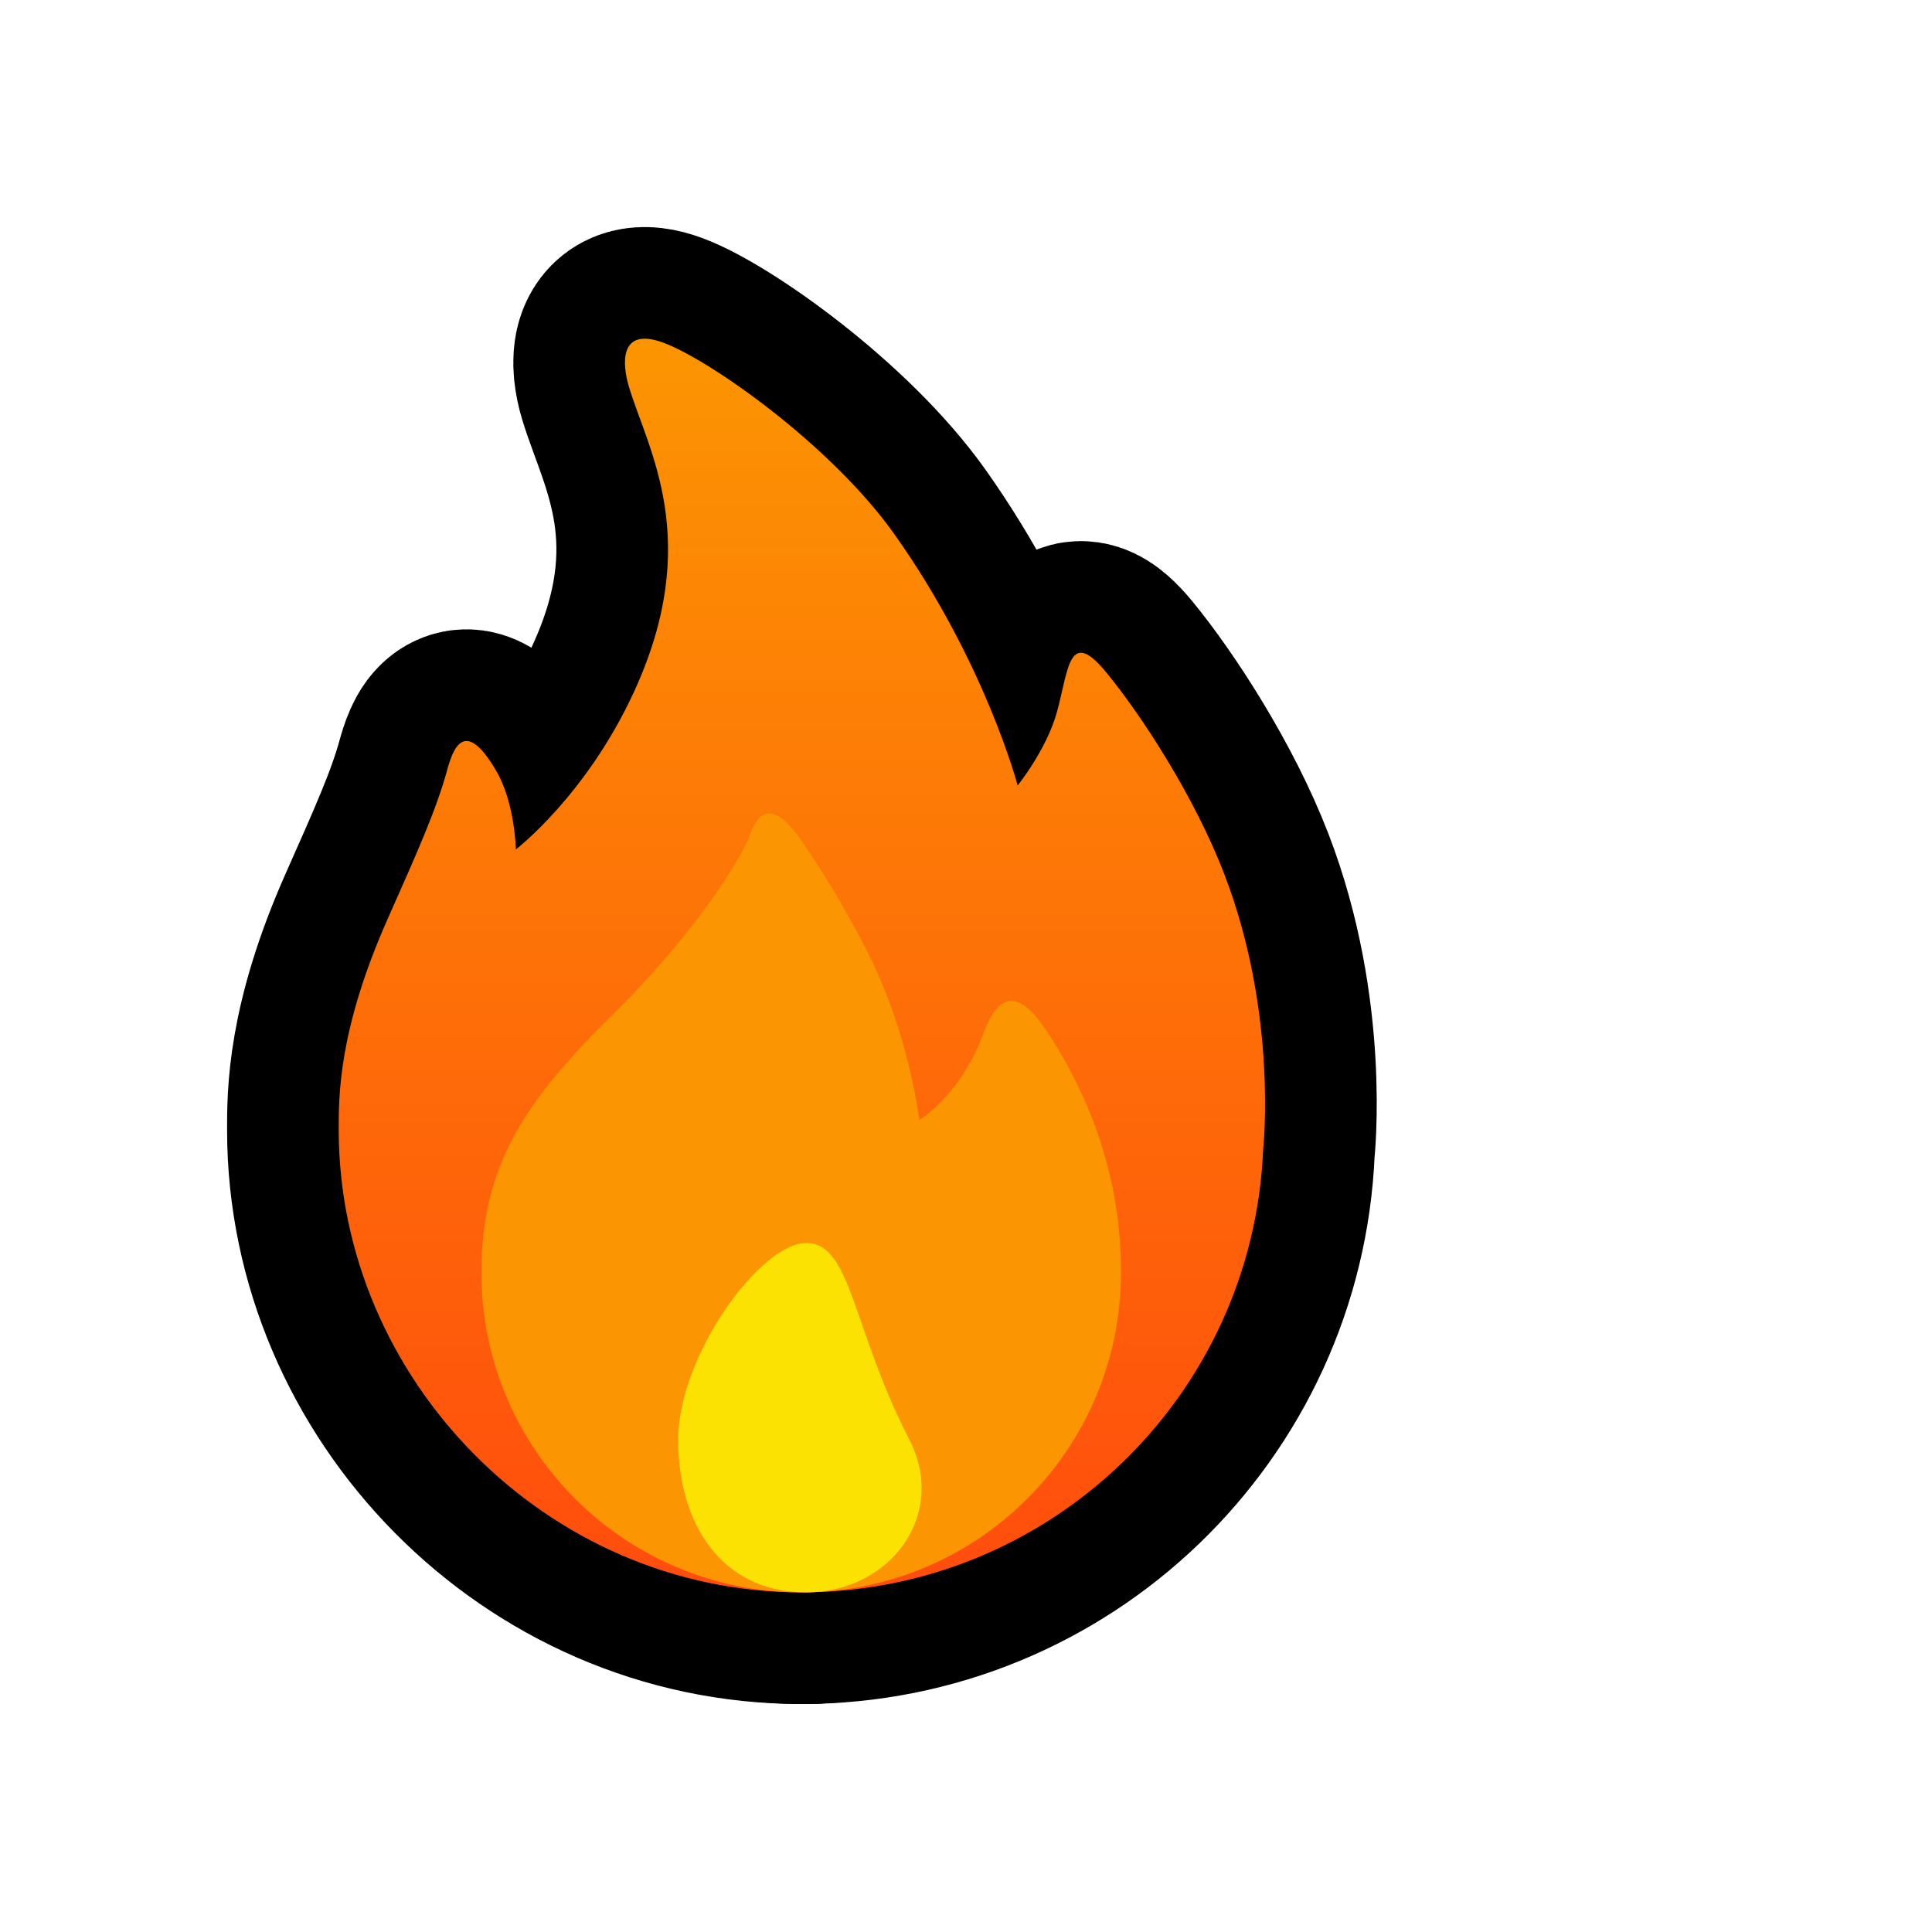
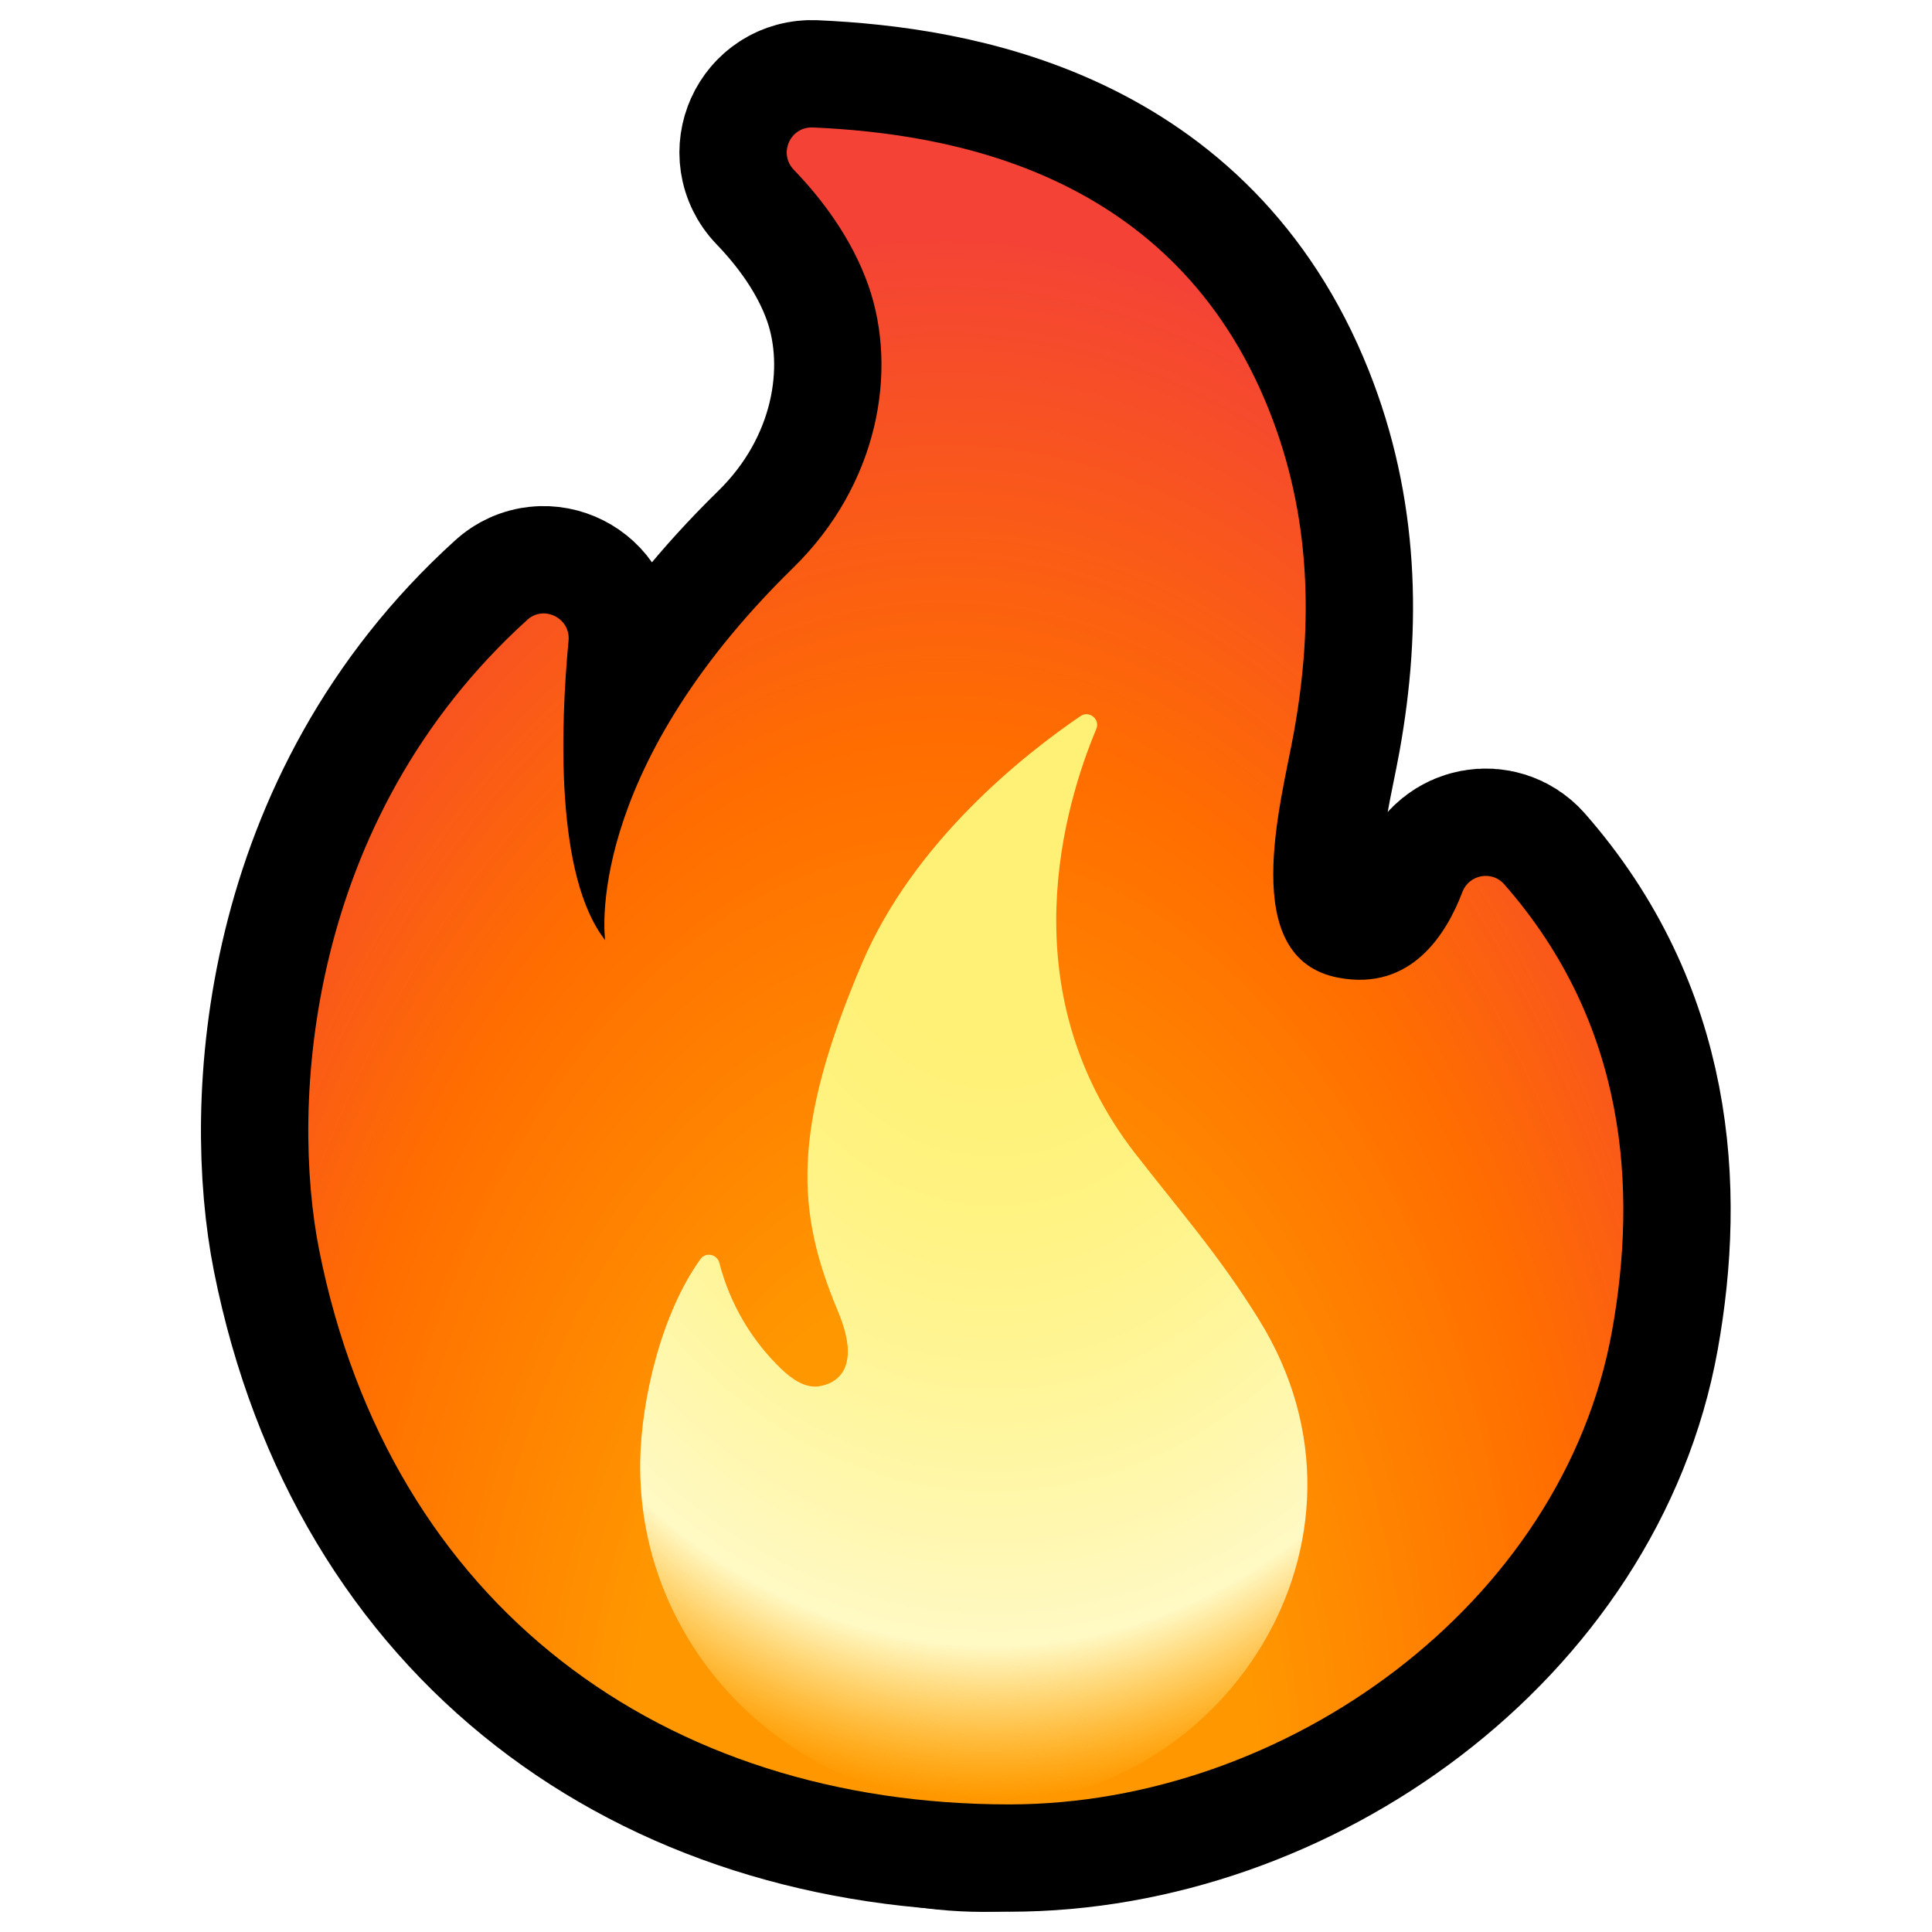
- <svg xmlns="http://www.w3.org/2000/svg" viewBox="-68.85 -68.85 392.70 392.70" preserveAspectRatio="xMidYMid" fill="#000000">
+ <svg xmlns="http://www.w3.org/2000/svg" viewBox="-5.12 -5.12 138.24 138.24" aria-hidden="true" role="img" class="iconify iconify--noto" preserveAspectRatio="xMidYMid meet" fill="#000000">
  <g id="SVGRepo_bgCarrier" stroke-width="0" />
-   <g id="SVGRepo_tracerCarrier" stroke-linecap="round" stroke-linejoin="round" stroke="#000000" stroke-width="45.39">
-     <defs>
-       <style> .cls-3 { fill: url(#linear-gradient-1); } .cls-4 { fill: #fc9502; } .cls-5 { fill: #fce202; } </style>
-       <linearGradient id="linear-gradient-1" gradientUnits="userSpaceOnUse" x1="94.141" y1="255" x2="94.141" y2="0.188">
-         <stop offset="0" stop-color="#ff4c0d" />
-         <stop offset="1" stop-color="#fc9502" />
-       </linearGradient>
-     </defs>
-     <g id="fire">
-       <path d="M187.899,164.809 C185.803,214.868 144.574,254.812 94.000,254.812 C42.085,254.812 -0.000,211.312 -0.000,160.812 C-0.000,154.062 -0.121,140.572 10.000,117.812 C16.057,104.191 19.856,95.634 22.000,87.812 C23.178,83.513 25.469,76.683 32.000,87.812 C35.851,94.374 36.000,103.812 36.000,103.812 C36.000,103.812 50.328,92.817 60.000,71.812 C74.179,41.019 62.866,22.612 59.000,9.812 C57.662,5.384 56.822,-2.574 66.000,0.812 C75.352,4.263 100.076,21.570 113.000,39.812 C131.445,65.847 138.000,90.812 138.000,90.812 C138.000,90.812 143.906,83.482 146.000,75.812 C148.365,67.151 148.400,58.573 155.999,67.813 C163.226,76.600 173.959,93.113 180.000,108.812 C190.969,137.321 187.899,164.809 187.899,164.809 Z" id="path-1" class="cls-3" fill-rule="evenodd" />
-       <path d="M94.000,254.812 C58.101,254.812 29.000,225.711 29.000,189.812 C29.000,168.151 37.729,155.000 55.896,137.166 C67.528,125.747 78.415,111.722 83.042,102.172 C83.953,100.292 86.026,90.495 94.019,101.966 C98.212,107.982 104.785,118.681 109.000,127.812 C116.266,143.555 118.000,158.812 118.000,158.812 C118.000,158.812 125.121,154.616 130.000,143.812 C131.573,140.330 134.753,127.148 143.643,140.328 C150.166,150.000 159.127,167.390 159.000,189.812 C159.000,225.711 129.898,254.812 94.000,254.812 Z" id="path-2" class="cls-4" fill-rule="evenodd" />
-       <path d="M95.000,183.812 C104.250,183.812 104.250,200.941 116.000,223.812 C123.824,239.041 112.121,254.812 95.000,254.812 C77.879,254.812 69.000,240.933 69.000,223.812 C69.000,206.692 85.750,183.812 95.000,183.812 Z" id="path-3" class="cls-5" fill-rule="evenodd" />
-     </g>
+   <g id="SVGRepo_tracerCarrier" stroke-linecap="round" stroke-linejoin="round" stroke="#000000" stroke-width="15.36">
+     <radialGradient id="IconifyId17ecdb2904d178eab8626" cx="68.884" cy="124.296" r="70.587" gradientTransform="matrix(-1 -.00434 -.00713 1.6408 131.986 -79.345)" gradientUnits="userSpaceOnUse">
+       <stop offset=".314" stop-color="#ff9800" />
+       <stop offset=".662" stop-color="#ff6d00" />
+       <stop offset=".972" stop-color="#f44336" />
+     </radialGradient>
+     <path d="M35.56 40.73c-.57 6.08-.97 16.84 2.62 21.42c0 0-1.69-11.82 13.46-26.65c6.1-5.97 7.51-14.09 5.38-20.18c-1.21-3.45-3.42-6.3-5.34-8.29c-1.12-1.17-.26-3.1 1.37-3.03c9.86.44 25.84 3.18 32.63 20.22c2.98 7.48 3.2 15.21 1.78 23.07c-.9 5.02-4.1 16.18 3.2 17.55c5.21.98 7.73-3.16 8.86-6.14c.47-1.24 2.1-1.55 2.98-.56c8.8 10.01 9.55 21.8 7.73 31.95c-3.52 19.62-23.39 33.9-43.13 33.9c-24.66 0-44.29-14.11-49.38-39.65c-2.05-10.31-1.01-30.71 14.89-45.11c1.18-1.08 3.11-.12 2.95 1.5z" fill="url(#IconifyId17ecdb2904d178eab8626)" />
+     <radialGradient id="IconifyId17ecdb2904d178eab8627" cx="64.921" cy="54.062" r="73.86" gradientTransform="matrix(-.0101 .9999 .7525 .0076 26.154 -11.267)" gradientUnits="userSpaceOnUse">
+       <stop offset=".214" stop-color="#fff176" />
+       <stop offset=".328" stop-color="#fff27d" />
+       <stop offset=".487" stop-color="#fff48f" />
+       <stop offset=".672" stop-color="#fff7ad" />
+       <stop offset=".793" stop-color="#fff9c4" />
+       <stop offset=".822" stop-color="#fff8bd" stop-opacity=".804" />
+       <stop offset=".863" stop-color="#fff6ab" stop-opacity=".529" />
+       <stop offset=".91" stop-color="#fff38d" stop-opacity=".209" />
+       <stop offset=".941" stop-color="#fff176" stop-opacity="0" />
+     </radialGradient>
+     <path d="M76.11 77.42c-9.09-11.7-5.02-25.05-2.79-30.37c.3-.7-.5-1.36-1.13-.93c-3.91 2.66-11.92 8.92-15.65 17.73c-5.05 11.91-4.69 17.74-1.7 24.86c1.8 4.29-.29 5.2-1.34 5.36c-1.02.16-1.96-.52-2.71-1.23a16.09 16.09 0 0 1-4.44-7.6c-.16-.62-.97-.79-1.34-.28c-2.8 3.87-4.25 10.08-4.32 14.47C40.47 113 51.68 124 65.24 124c17.09 0 29.54-18.9 19.72-34.7c-2.85-4.6-5.53-7.61-8.85-11.88z" fill="url(#IconifyId17ecdb2904d178eab8627)" />
  </g>
  <g id="SVGRepo_iconCarrier">
-     <defs>
-       <style> .cls-3 { fill: url(#linear-gradient-1); } .cls-4 { fill: #fc9502; } .cls-5 { fill: #fce202; } </style>
-       <linearGradient id="linear-gradient-1" gradientUnits="userSpaceOnUse" x1="94.141" y1="255" x2="94.141" y2="0.188">
-         <stop offset="0" stop-color="#ff4c0d" />
-         <stop offset="1" stop-color="#fc9502" />
-       </linearGradient>
-     </defs>
-     <g id="fire">
-       <path d="M187.899,164.809 C185.803,214.868 144.574,254.812 94.000,254.812 C42.085,254.812 -0.000,211.312 -0.000,160.812 C-0.000,154.062 -0.121,140.572 10.000,117.812 C16.057,104.191 19.856,95.634 22.000,87.812 C23.178,83.513 25.469,76.683 32.000,87.812 C35.851,94.374 36.000,103.812 36.000,103.812 C36.000,103.812 50.328,92.817 60.000,71.812 C74.179,41.019 62.866,22.612 59.000,9.812 C57.662,5.384 56.822,-2.574 66.000,0.812 C75.352,4.263 100.076,21.570 113.000,39.812 C131.445,65.847 138.000,90.812 138.000,90.812 C138.000,90.812 143.906,83.482 146.000,75.812 C148.365,67.151 148.400,58.573 155.999,67.813 C163.226,76.600 173.959,93.113 180.000,108.812 C190.969,137.321 187.899,164.809 187.899,164.809 Z" id="path-1" class="cls-3" fill-rule="evenodd" />
-       <path d="M94.000,254.812 C58.101,254.812 29.000,225.711 29.000,189.812 C29.000,168.151 37.729,155.000 55.896,137.166 C67.528,125.747 78.415,111.722 83.042,102.172 C83.953,100.292 86.026,90.495 94.019,101.966 C98.212,107.982 104.785,118.681 109.000,127.812 C116.266,143.555 118.000,158.812 118.000,158.812 C118.000,158.812 125.121,154.616 130.000,143.812 C131.573,140.330 134.753,127.148 143.643,140.328 C150.166,150.000 159.127,167.390 159.000,189.812 C159.000,225.711 129.898,254.812 94.000,254.812 Z" id="path-2" class="cls-4" fill-rule="evenodd" />
-       <path d="M95.000,183.812 C104.250,183.812 104.250,200.941 116.000,223.812 C123.824,239.041 112.121,254.812 95.000,254.812 C77.879,254.812 69.000,240.933 69.000,223.812 C69.000,206.692 85.750,183.812 95.000,183.812 Z" id="path-3" class="cls-5" fill-rule="evenodd" />
-     </g>
+     <radialGradient id="IconifyId17ecdb2904d178eab8626" cx="68.884" cy="124.296" r="70.587" gradientTransform="matrix(-1 -.00434 -.00713 1.6408 131.986 -79.345)" gradientUnits="userSpaceOnUse">
+       <stop offset=".314" stop-color="#ff9800" />
+       <stop offset=".662" stop-color="#ff6d00" />
+       <stop offset=".972" stop-color="#f44336" />
+     </radialGradient>
+     <path d="M35.56 40.73c-.57 6.08-.97 16.84 2.62 21.42c0 0-1.69-11.82 13.46-26.65c6.1-5.97 7.51-14.09 5.38-20.18c-1.21-3.45-3.42-6.3-5.34-8.29c-1.12-1.17-.26-3.1 1.37-3.03c9.86.44 25.84 3.18 32.63 20.22c2.98 7.48 3.2 15.21 1.78 23.07c-.9 5.02-4.1 16.18 3.2 17.55c5.21.98 7.73-3.16 8.86-6.14c.47-1.24 2.1-1.55 2.98-.56c8.8 10.01 9.55 21.8 7.73 31.95c-3.52 19.62-23.39 33.9-43.13 33.9c-24.66 0-44.29-14.11-49.38-39.65c-2.05-10.31-1.01-30.71 14.89-45.11c1.18-1.08 3.11-.12 2.95 1.5z" fill="url(#IconifyId17ecdb2904d178eab8626)" />
+     <radialGradient id="IconifyId17ecdb2904d178eab8627" cx="64.921" cy="54.062" r="73.86" gradientTransform="matrix(-.0101 .9999 .7525 .0076 26.154 -11.267)" gradientUnits="userSpaceOnUse">
+       <stop offset=".214" stop-color="#fff176" />
+       <stop offset=".328" stop-color="#fff27d" />
+       <stop offset=".487" stop-color="#fff48f" />
+       <stop offset=".672" stop-color="#fff7ad" />
+       <stop offset=".793" stop-color="#fff9c4" />
+       <stop offset=".822" stop-color="#fff8bd" stop-opacity=".804" />
+       <stop offset=".863" stop-color="#fff6ab" stop-opacity=".529" />
+       <stop offset=".91" stop-color="#fff38d" stop-opacity=".209" />
+       <stop offset=".941" stop-color="#fff176" stop-opacity="0" />
+     </radialGradient>
+     <path d="M76.11 77.42c-9.09-11.7-5.02-25.05-2.79-30.37c.3-.7-.5-1.36-1.13-.93c-3.91 2.66-11.92 8.92-15.65 17.73c-5.05 11.91-4.69 17.74-1.7 24.86c1.8 4.29-.29 5.2-1.34 5.36c-1.02.16-1.96-.52-2.71-1.23a16.09 16.09 0 0 1-4.44-7.6c-.16-.62-.97-.79-1.34-.28c-2.8 3.87-4.25 10.08-4.32 14.47C40.47 113 51.68 124 65.24 124c17.09 0 29.54-18.9 19.72-34.7c-2.85-4.6-5.53-7.61-8.85-11.88z" fill="url(#IconifyId17ecdb2904d178eab8627)" />
  </g>
</svg>
